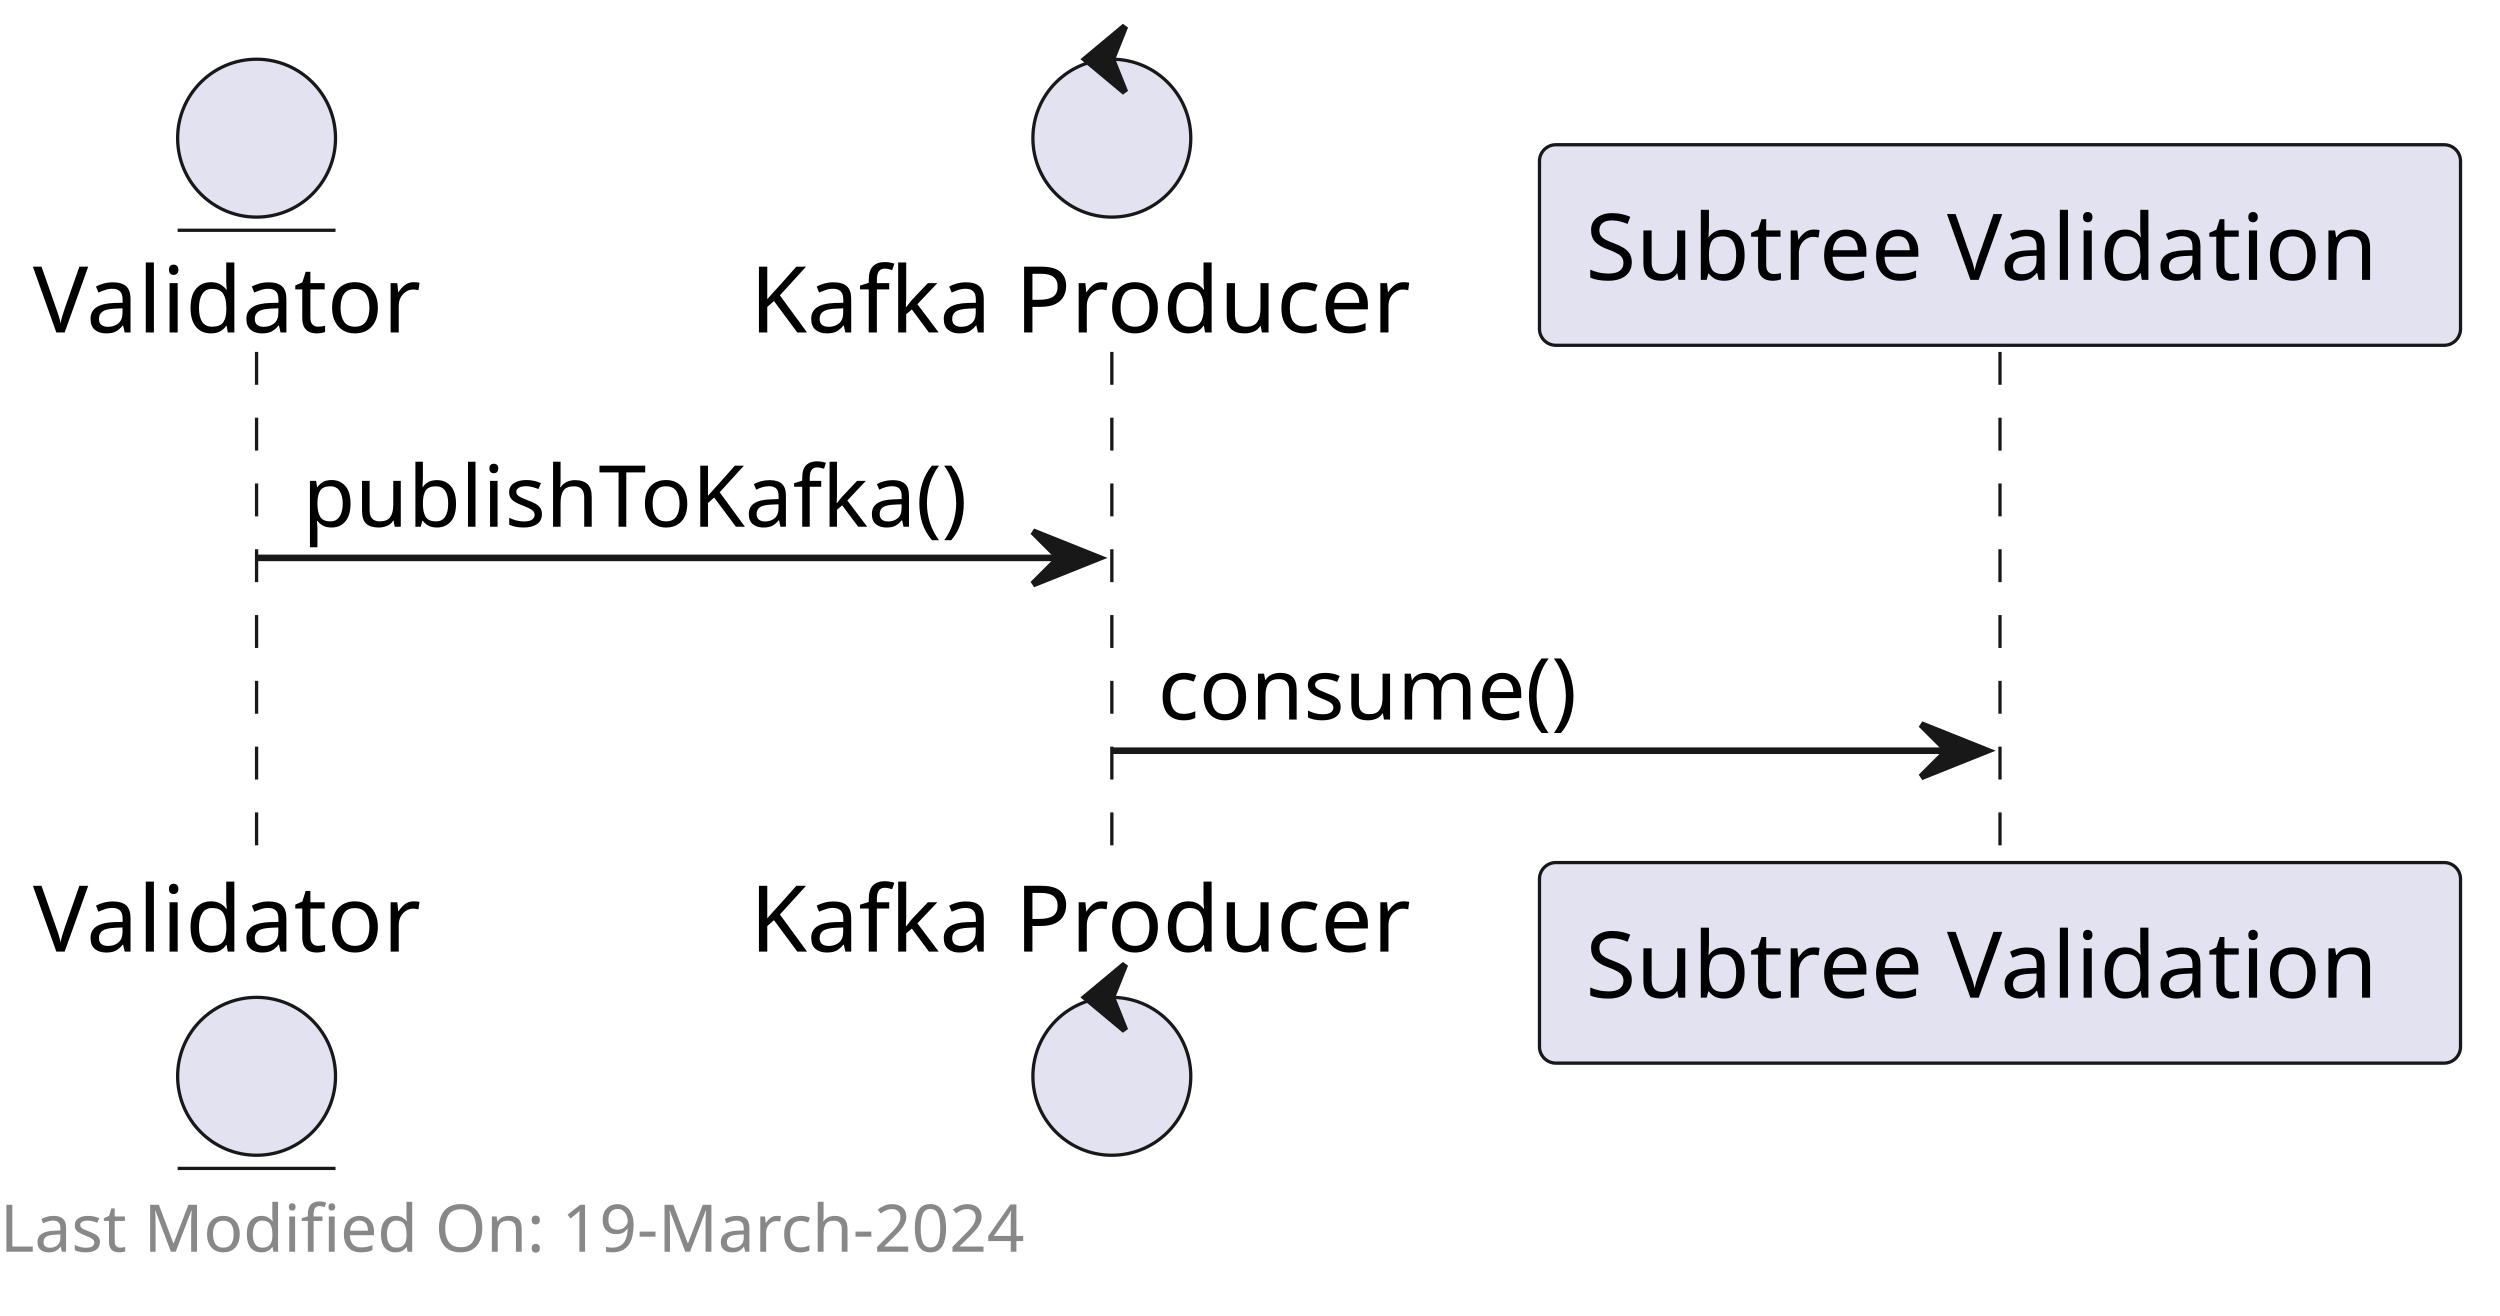
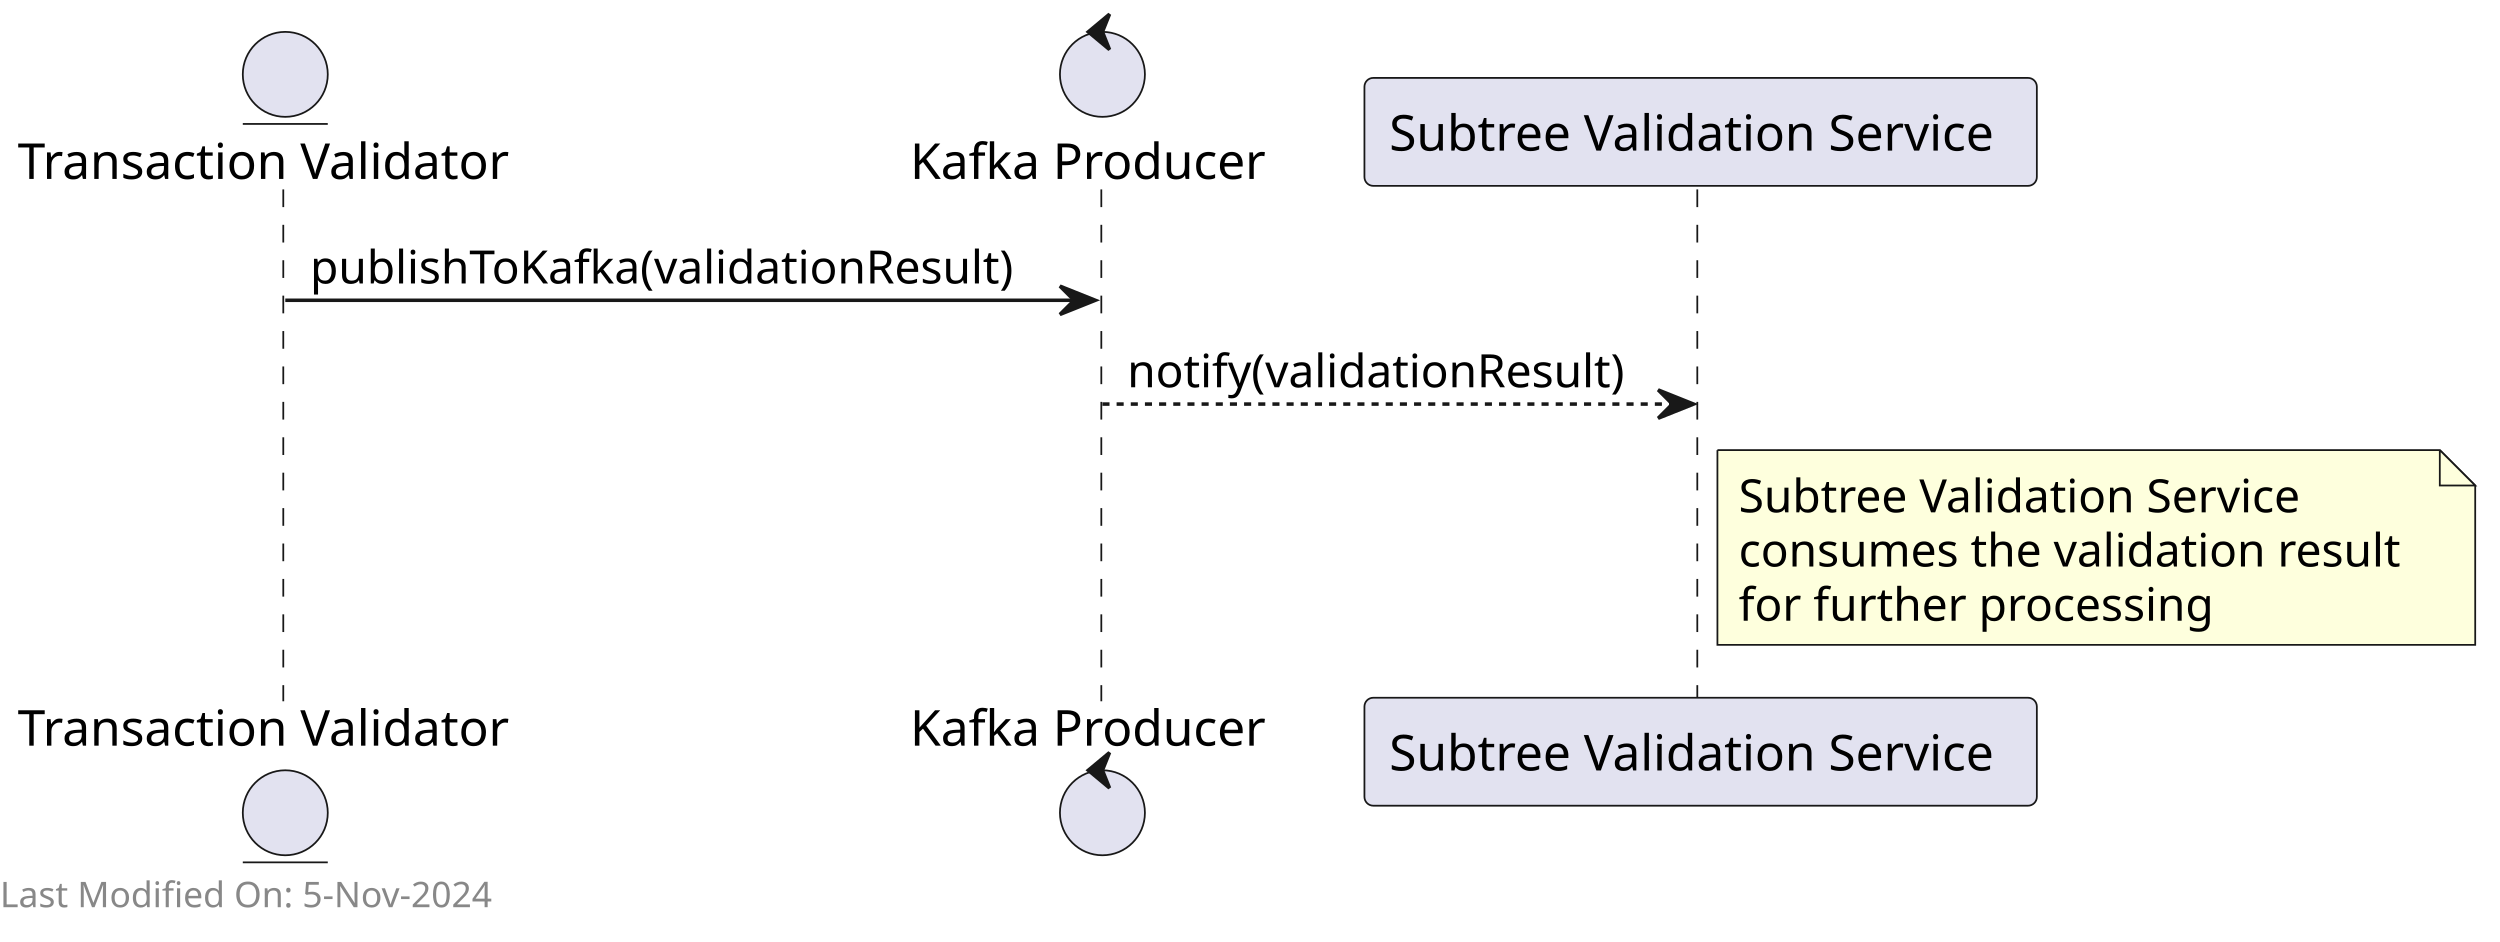
- <svg xmlns="http://www.w3.org/2000/svg" contentStyleType="text/css" height="200" preserveAspectRatio="none" viewBox="0 0 380 200" width="380" zoomAndPan="magnify">
-   <g stroke="#181818">
-     <path d="m39 53.488v78.621" stroke-dasharray="5 5" stroke-width=".5" />
-     <path d="m169 53.488v78.621" stroke-dasharray="5 5" stroke-width=".5" />
-     <path d="m304 53.488v78.621" stroke-dasharray="5 5" stroke-width=".5" />
+ <svg xmlns="http://www.w3.org/2000/svg" contentStyleType="text/css" height="266px" preserveAspectRatio="none" style="width:706px;height:266px;background:#FFFFFF;" version="1.1" viewBox="0 0 706 266" width="706px" zoomAndPan="magnify">
+   <defs />
+   <g>
+     <line style="stroke:#181818;stroke-width:0.5;stroke-dasharray:5.0,5.0;" x1="80" x2="80" y1="53.488" y2="198.041" />
+     <line style="stroke:#181818;stroke-width:0.5;stroke-dasharray:5.0,5.0;" x1="311.012" x2="311.012" y1="53.488" y2="198.041" />
+     <line style="stroke:#181818;stroke-width:0.5;stroke-dasharray:5.0,5.0;" x1="479.317" x2="479.317" y1="53.488" y2="198.041" />
+     <text fill="#000000" font-family="sans-serif" font-size="14" lengthAdjust="spacing" textLength="145.127" x="5" y="50.535">Transaction Validator</text>
+     <ellipse cx="80.564" cy="21" fill="#E2E2F0" rx="12" ry="12" style="stroke:#181818;stroke-width:0.5;" />
+     <line style="stroke:#181818;stroke-width:0.5;" x1="68.564" x2="92.564" y1="35" y2="35" />
+     <text fill="#000000" font-family="sans-serif" font-size="14" lengthAdjust="spacing" textLength="145.127" x="5" y="210.576">Transaction Validator</text>
+     <ellipse cx="80.564" cy="229.529" fill="#E2E2F0" rx="12" ry="12" style="stroke:#181818;stroke-width:0.5;" />
+     <line style="stroke:#181818;stroke-width:0.5;" x1="68.564" x2="92.564" y1="243.529" y2="243.529" />
+     <text fill="#000000" font-family="sans-serif" font-size="14" lengthAdjust="spacing" textLength="102.628" x="257.012" y="50.535">Kafka Producer</text>
+     <ellipse cx="311.326" cy="21" fill="#E2E2F0" rx="12" ry="12" style="stroke:#181818;stroke-width:0.5;" />
+     <polygon fill="#181818" points="307.326,9,313.326,4,311.326,9,313.326,14,307.326,9" style="stroke:#181818;stroke-width:1.0;" />
+     <text fill="#000000" font-family="sans-serif" font-size="14" lengthAdjust="spacing" textLength="102.628" x="257.012" y="210.576">Kafka Producer</text>
+     <ellipse cx="311.326" cy="229.529" fill="#E2E2F0" rx="12" ry="12" style="stroke:#181818;stroke-width:0.5;" />
+     <polygon fill="#181818" points="307.326,217.529,313.326,212.529,311.326,217.529,313.326,222.529,307.326,217.529" style="stroke:#181818;stroke-width:1.0;" />
+     <rect fill="#E2E2F0" height="30.488" rx="2.5" ry="2.5" style="stroke:#181818;stroke-width:0.5;" width="189.889" x="385.317" y="22" />
+     <text fill="#000000" font-family="sans-serif" font-size="14" lengthAdjust="spacing" textLength="175.889" x="392.317" y="42.535">Subtree Validation Service</text>
+     <rect fill="#E2E2F0" height="30.488" rx="2.5" ry="2.5" style="stroke:#181818;stroke-width:0.5;" width="189.889" x="385.317" y="197.041" />
+     <text fill="#000000" font-family="sans-serif" font-size="14" lengthAdjust="spacing" textLength="175.889" x="392.317" y="217.576">Subtree Validation Service</text>
+     <polygon fill="#181818" points="299.326,80.799,309.326,84.799,299.326,88.799,303.326,84.799" style="stroke:#181818;stroke-width:1.0;" />
+     <line style="stroke:#181818;stroke-width:1.0;" x1="80.564" x2="305.326" y1="84.799" y2="84.799" />
+     <text fill="#000000" font-family="sans-serif" font-size="13" lengthAdjust="spacing" textLength="206.762" x="87.564" y="80.057">publishToKafka(validationResult)</text>
+     <polygon fill="#181818" points="468.262,110.109,478.262,114.109,468.262,118.109,472.262,114.109" style="stroke:#181818;stroke-width:1.0;" />
+     <line style="stroke:#181818;stroke-width:1.0;stroke-dasharray:2.0,2.0;" x1="311.326" x2="474.262" y1="114.109" y2="114.109" />
+     <text fill="#000000" font-family="sans-serif" font-size="13" lengthAdjust="spacing" textLength="144.936" x="318.326" y="109.367">notify(validationResult)</text>
+     <path d="M485,127.109 L485,182.109 L699,182.109 L699,137.109 L689,127.109 L485,127.109 " fill="#FEFFDD" style="stroke:#181818;stroke-width:0.5;" />
+     <path d="M689,127.109 L689,137.109 L699,137.109 L689,127.109 " fill="#FEFFDD" style="stroke:#181818;stroke-width:0.5;" />
+     <text fill="#000000" font-family="sans-serif" font-size="13" lengthAdjust="spacing" textLength="163.325" x="491" y="144.678">Subtree Validation Service</text>
+     <text fill="#000000" font-family="sans-serif" font-size="13" lengthAdjust="spacing" textLength="193.261" x="491" y="159.988">consumes the validation result</text>
+     <text fill="#000000" font-family="sans-serif" font-size="13" lengthAdjust="spacing" textLength="138.544" x="491" y="175.299">for further processing</text>
+     <text fill="#888888" font-family="sans-serif" font-size="10" lengthAdjust="spacing" textLength="154.839" x="0" y="256.197">Last Modified On: 5-Nov-2024</text>
  </g>
-   <text font-family="sans-serif" font-size="14" lengthAdjust="spacing" textLength="62" x="5" y="50.535">Validator</text>
-   <ellipse cx="39" cy="21" fill="#e2e2f0" rx="12" ry="12" stroke="#181818" stroke-width=".5" />
-   <path d="m27 35h24" stroke="#181818" stroke-width=".5" />
-   <text font-family="sans-serif" font-size="14" lengthAdjust="spacing" textLength="62" x="5" y="144.644">Validator</text>
-   <ellipse cx="39" cy="163.598" fill="#e2e2f0" rx="12" ry="12" stroke="#181818" stroke-width=".5" />
-   <path d="m27 177.598h24" stroke="#181818" stroke-width=".5" />
-   <text font-family="sans-serif" font-size="14" lengthAdjust="spacing" textLength="104" x="114" y="50.535">Kafka Producer</text>
-   <ellipse cx="169" cy="21" fill="#e2e2f0" rx="12" ry="12" stroke="#181818" stroke-width=".5" />
-   <path d="m165 9 6-5-2 5 2 5z" fill="#181818" stroke="#181818" />
-   <text font-family="sans-serif" font-size="14" lengthAdjust="spacing" textLength="104" x="114" y="144.644">Kafka Producer</text>
-   <ellipse cx="169" cy="163.598" fill="#e2e2f0" rx="12" ry="12" stroke="#181818" stroke-width=".5" />
-   <path d="m165 151.598 6-5-2 5 2 5z" fill="#181818" stroke="#181818" />
-   <rect fill="#e2e2f0" height="30.488" rx="2.5" stroke="#181818" stroke-width=".5" width="140" x="234" y="22" />
-   <text font-family="sans-serif" font-size="14" lengthAdjust="spacing" textLength="126" x="241" y="42.535">Subtree Validation</text>
-   <rect fill="#e2e2f0" height="30.488" rx="2.5" stroke="#181818" stroke-width=".5" width="140" x="234" y="131.109" />
-   <text font-family="sans-serif" font-size="14" lengthAdjust="spacing" textLength="126" x="241" y="151.644">Subtree Validation</text>
-   <path d="m157 80.799 10 4-10 4 4-4z" fill="#181818" stroke="#181818" />
-   <path d="m39 84.799h124" stroke="#181818" />
-   <text font-family="sans-serif" font-size="13" lengthAdjust="spacing" textLength="106" x="46" y="80.057">publishToKafka()</text>
-   <path d="m292 110.109 10 4-10 4 4-4z" fill="#181818" stroke="#181818" />
-   <path d="m169 114.109h129" stroke="#181818" />
-   <text font-family="sans-serif" font-size="13" lengthAdjust="spacing" textLength="65" x="176" y="109.367">consume()</text>
-   <text fill="#888" font-family="sans-serif" font-size="10" lengthAdjust="spacing" textLength="167" y="190.266">Last Modified On: 19-March-2024</text>
</svg>
